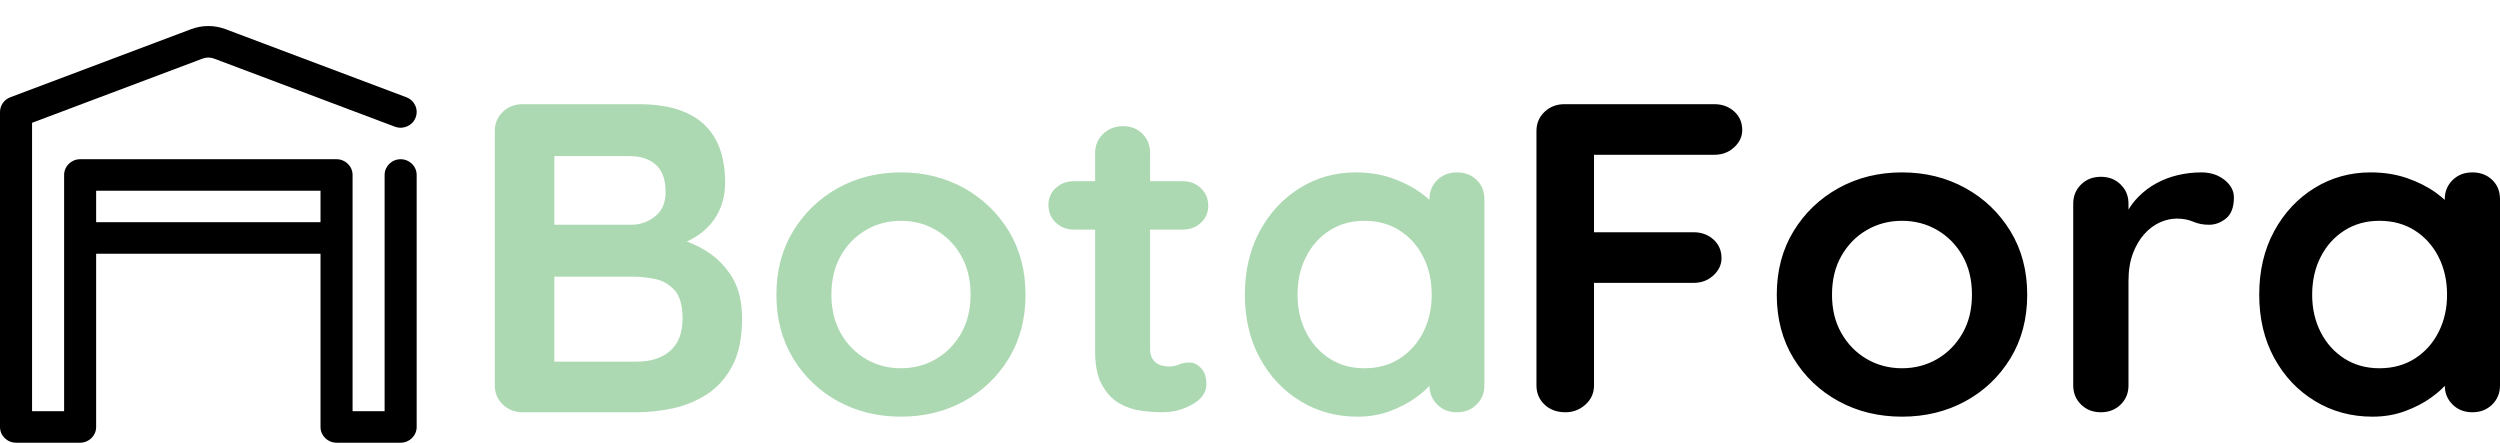
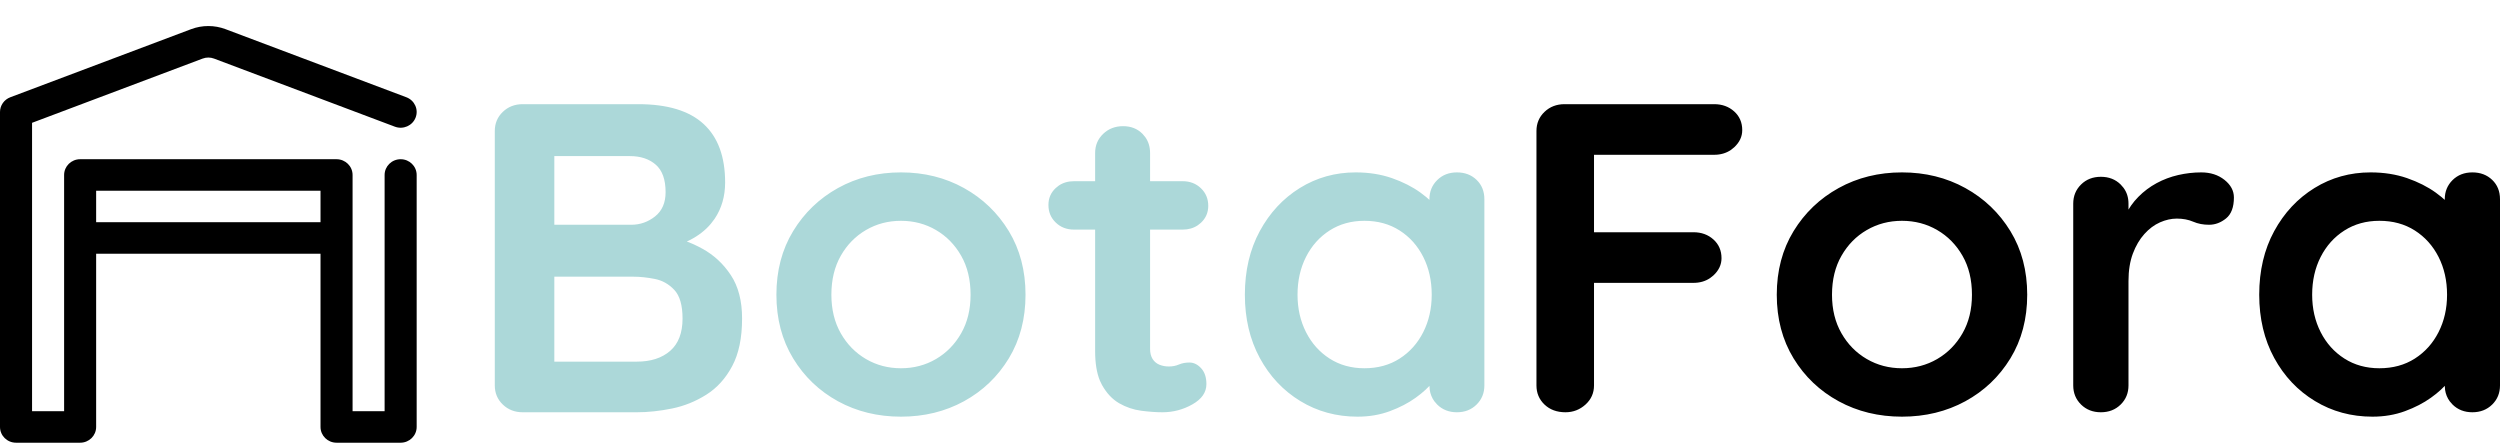
<svg xmlns="http://www.w3.org/2000/svg" width="96" height="17" viewBox="0 0 96 17" fill="none">
  <path fill-rule="evenodd" clip-rule="evenodd" d="M3.692 9.743V16.395C3.692 16.729 3.417 17 3.077 17H0.615C0.275 17 0 16.729 0 16.395V4.3C0 4.05 0.157 3.825 0.395 3.735C0.395 3.735 5.749 1.719 7.339 1.12C7.765 0.96 8.235 0.96 8.661 1.12C10.251 1.719 15.605 3.735 15.605 3.735C15.922 3.855 16.081 4.205 15.959 4.516C15.838 4.828 15.482 4.984 15.164 4.865C15.164 4.865 9.811 2.849 8.22 2.25C8.078 2.196 7.922 2.196 7.78 2.25L1.231 4.716V15.79H2.462V6.719C2.462 6.385 2.737 6.114 3.077 6.114H12.923C13.263 6.114 13.539 6.385 13.539 6.719V15.79H14.769V6.719C14.769 6.385 15.045 6.114 15.385 6.114C15.724 6.114 16 6.385 16 6.719V16.395C16 16.729 15.724 17 15.385 17H12.923C12.583 17 12.308 16.729 12.308 16.395V9.743H3.692ZM12.308 8.533V7.324H3.692V8.533H12.308Z" fill="black" />
-   <path fill-rule="evenodd" clip-rule="evenodd" d="M25.805 15.687C25.336 15.783 24.885 15.831 24.451 15.831H20.073C19.768 15.831 19.513 15.732 19.308 15.535C19.103 15.338 19 15.093 19 14.8V5.031C19 4.738 19.103 4.493 19.308 4.296C19.513 4.099 19.768 4 20.073 4H24.504C25.629 4 26.468 4.254 27.018 4.761C27.57 5.268 27.845 6.017 27.845 7.008C27.845 7.538 27.71 8.003 27.441 8.403L27.295 8.595C27.087 8.842 26.821 9.049 26.498 9.215L26.374 9.273L26.642 9.384C26.754 9.436 26.865 9.492 26.974 9.552C27.414 9.794 27.778 10.132 28.065 10.566C28.352 11 28.496 11.555 28.496 12.231C28.496 12.975 28.37 13.583 28.117 14.056C27.866 14.53 27.534 14.896 27.124 15.155C26.714 15.414 26.274 15.591 25.805 15.687ZM24.187 5.994H21.286V8.631H24.24C24.58 8.631 24.885 8.524 25.155 8.31C25.424 8.096 25.559 7.786 25.559 7.38C25.559 6.896 25.433 6.544 25.181 6.324C24.929 6.104 24.598 5.994 24.187 5.994ZM21.286 10.625H24.328C24.574 10.625 24.844 10.653 25.137 10.71C25.43 10.766 25.682 10.907 25.893 11.132C26.104 11.358 26.21 11.724 26.21 12.231C26.21 12.783 26.051 13.197 25.735 13.473C25.418 13.749 24.99 13.887 24.451 13.887H21.286V10.625ZM37.015 15.409C36.294 15.803 35.488 16 34.597 16C33.706 16 32.901 15.803 32.179 15.409C31.459 15.014 30.884 14.465 30.456 13.761C30.028 13.056 29.814 12.242 29.814 11.318C29.814 10.394 30.028 9.58 30.456 8.876C30.884 8.172 31.459 7.62 32.179 7.22C32.901 6.82 33.706 6.62 34.597 6.62C35.488 6.62 36.294 6.82 37.015 7.22C37.736 7.62 38.311 8.172 38.739 8.876C39.166 9.58 39.38 10.394 39.38 11.318C39.38 12.242 39.166 13.056 38.739 13.761C38.311 14.465 37.736 15.014 37.015 15.409ZM34.597 14.141C34.105 14.141 33.657 14.023 33.252 13.786C32.848 13.549 32.525 13.22 32.285 12.797C32.045 12.375 31.925 11.882 31.925 11.318C31.925 10.744 32.045 10.245 32.285 9.823C32.525 9.4 32.848 9.07 33.252 8.834C33.657 8.597 34.105 8.479 34.597 8.479C35.09 8.479 35.538 8.597 35.943 8.834C36.347 9.07 36.669 9.4 36.91 9.823C37.15 10.245 37.27 10.744 37.27 11.318C37.27 11.882 37.15 12.375 36.91 12.797C36.669 13.22 36.347 13.549 35.943 13.786C35.538 14.023 35.09 14.141 34.597 14.141ZM45.79 15.527C45.432 15.73 45.048 15.831 44.638 15.831C44.392 15.831 44.119 15.811 43.821 15.772C43.522 15.732 43.24 15.637 42.976 15.485C42.713 15.332 42.493 15.099 42.317 14.783L42.236 14.616C42.114 14.32 42.053 13.942 42.053 13.482V8.817H41.244C40.963 8.817 40.728 8.727 40.541 8.546C40.353 8.366 40.26 8.141 40.26 7.87C40.26 7.611 40.353 7.394 40.541 7.22L40.659 7.125C40.824 7.014 41.019 6.958 41.244 6.958H42.053V5.876C42.053 5.583 42.156 5.338 42.361 5.141C42.566 4.944 42.821 4.845 43.126 4.845C43.431 4.845 43.68 4.944 43.873 5.141L43.978 5.265C44.102 5.438 44.163 5.642 44.163 5.876V6.958H45.412C45.693 6.958 45.928 7.048 46.115 7.228C46.303 7.408 46.397 7.634 46.397 7.904C46.397 8.163 46.303 8.38 46.115 8.555L45.997 8.649C45.832 8.761 45.637 8.817 45.412 8.817H44.163V13.397C44.163 13.555 44.196 13.684 44.26 13.786C44.325 13.887 44.413 13.961 44.524 14.006C44.635 14.051 44.755 14.073 44.884 14.073C45.025 14.073 45.154 14.048 45.271 13.997C45.388 13.947 45.523 13.921 45.676 13.921C45.84 13.921 45.989 13.994 46.124 14.141C46.259 14.287 46.326 14.49 46.326 14.749C46.326 15.065 46.148 15.324 45.79 15.527ZM52.129 16C52.575 16 52.988 15.93 53.369 15.789C53.75 15.648 54.081 15.476 54.362 15.273C54.503 15.172 54.629 15.07 54.74 14.967L54.891 14.817L54.902 14.97C54.926 15.134 54.986 15.281 55.081 15.411L55.189 15.535C55.388 15.732 55.64 15.831 55.945 15.831C56.25 15.831 56.502 15.732 56.701 15.535C56.9 15.338 57 15.093 57 14.8V7.651C57 7.346 56.9 7.099 56.701 6.907C56.502 6.715 56.25 6.62 55.945 6.62C55.64 6.62 55.388 6.718 55.189 6.915C54.989 7.113 54.89 7.358 54.89 7.651V7.676L54.767 7.567L54.547 7.397C54.236 7.172 53.87 6.986 53.448 6.839C53.026 6.693 52.563 6.62 52.059 6.62C51.273 6.62 50.558 6.82 49.913 7.22C49.269 7.62 48.756 8.172 48.375 8.876C47.994 9.58 47.803 10.394 47.803 11.318C47.803 12.231 47.994 13.039 48.375 13.744C48.756 14.448 49.275 15 49.931 15.4C50.587 15.8 51.32 16 52.129 16ZM51.056 13.769C51.443 14.017 51.889 14.141 52.393 14.141C52.909 14.141 53.36 14.017 53.747 13.769C54.134 13.521 54.436 13.183 54.653 12.755C54.869 12.327 54.978 11.848 54.978 11.318C54.978 10.777 54.869 10.293 54.653 9.865C54.436 9.437 54.134 9.099 53.747 8.851C53.36 8.603 52.909 8.479 52.393 8.479C51.889 8.479 51.443 8.603 51.056 8.851C50.67 9.099 50.368 9.437 50.151 9.865C49.934 10.293 49.825 10.777 49.825 11.318C49.825 11.848 49.934 12.327 50.151 12.755C50.368 13.183 50.67 13.521 51.056 13.769Z" fill="#ACD9B2" />
+   <path fill-rule="evenodd" clip-rule="evenodd" d="M25.805 15.687C25.336 15.783 24.885 15.831 24.451 15.831H20.073C19.768 15.831 19.513 15.732 19.308 15.535C19.103 15.338 19 15.093 19 14.8V5.031C19 4.738 19.103 4.493 19.308 4.296C19.513 4.099 19.768 4 20.073 4H24.504C25.629 4 26.468 4.254 27.018 4.761C27.57 5.268 27.845 6.017 27.845 7.008C27.845 7.538 27.71 8.003 27.441 8.403L27.295 8.595C27.087 8.842 26.821 9.049 26.498 9.215L26.374 9.273L26.642 9.384C26.754 9.436 26.865 9.492 26.974 9.552C27.414 9.794 27.778 10.132 28.065 10.566C28.352 11 28.496 11.555 28.496 12.231C28.496 12.975 28.37 13.583 28.117 14.056C27.866 14.53 27.534 14.896 27.124 15.155C26.714 15.414 26.274 15.591 25.805 15.687ZM24.187 5.994H21.286V8.631H24.24C24.58 8.631 24.885 8.524 25.155 8.31C25.424 8.096 25.559 7.786 25.559 7.38C25.559 6.896 25.433 6.544 25.181 6.324C24.929 6.104 24.598 5.994 24.187 5.994ZM21.286 10.625H24.328C24.574 10.625 24.844 10.653 25.137 10.71C25.43 10.766 25.682 10.907 25.893 11.132C26.104 11.358 26.21 11.724 26.21 12.231C26.21 12.783 26.051 13.197 25.735 13.473C25.418 13.749 24.99 13.887 24.451 13.887H21.286V10.625ZM37.015 15.409C36.294 15.803 35.488 16 34.597 16C33.706 16 32.901 15.803 32.179 15.409C31.459 15.014 30.884 14.465 30.456 13.761C30.028 13.056 29.814 12.242 29.814 11.318C29.814 10.394 30.028 9.58 30.456 8.876C30.884 8.172 31.459 7.62 32.179 7.22C32.901 6.82 33.706 6.62 34.597 6.62C35.488 6.62 36.294 6.82 37.015 7.22C37.736 7.62 38.311 8.172 38.739 8.876C39.166 9.58 39.38 10.394 39.38 11.318C39.38 12.242 39.166 13.056 38.739 13.761C38.311 14.465 37.736 15.014 37.015 15.409ZM34.597 14.141C34.105 14.141 33.657 14.023 33.252 13.786C32.848 13.549 32.525 13.22 32.285 12.797C32.045 12.375 31.925 11.882 31.925 11.318C31.925 10.744 32.045 10.245 32.285 9.823C32.525 9.4 32.848 9.07 33.252 8.834C33.657 8.597 34.105 8.479 34.597 8.479C35.09 8.479 35.538 8.597 35.943 8.834C36.347 9.07 36.669 9.4 36.91 9.823C37.15 10.245 37.27 10.744 37.27 11.318C37.27 11.882 37.15 12.375 36.91 12.797C36.669 13.22 36.347 13.549 35.943 13.786C35.538 14.023 35.09 14.141 34.597 14.141ZM45.79 15.527C45.432 15.73 45.048 15.831 44.638 15.831C44.392 15.831 44.119 15.811 43.821 15.772C43.522 15.732 43.24 15.637 42.976 15.485C42.713 15.332 42.493 15.099 42.317 14.783L42.236 14.616C42.114 14.32 42.053 13.942 42.053 13.482V8.817H41.244C40.963 8.817 40.728 8.727 40.541 8.546C40.353 8.366 40.26 8.141 40.26 7.87C40.26 7.611 40.353 7.394 40.541 7.22L40.659 7.125C40.824 7.014 41.019 6.958 41.244 6.958H42.053V5.876C42.053 5.583 42.156 5.338 42.361 5.141C42.566 4.944 42.821 4.845 43.126 4.845C43.431 4.845 43.68 4.944 43.873 5.141L43.978 5.265C44.102 5.438 44.163 5.642 44.163 5.876V6.958H45.412C45.693 6.958 45.928 7.048 46.115 7.228C46.303 7.408 46.397 7.634 46.397 7.904C46.397 8.163 46.303 8.38 46.115 8.555L45.997 8.649C45.832 8.761 45.637 8.817 45.412 8.817H44.163V13.397C44.163 13.555 44.196 13.684 44.26 13.786C44.325 13.887 44.413 13.961 44.524 14.006C44.635 14.051 44.755 14.073 44.884 14.073C45.025 14.073 45.154 14.048 45.271 13.997C45.388 13.947 45.523 13.921 45.676 13.921C45.84 13.921 45.989 13.994 46.124 14.141C46.259 14.287 46.326 14.49 46.326 14.749C46.326 15.065 46.148 15.324 45.79 15.527ZM52.129 16C52.575 16 52.988 15.93 53.369 15.789C53.75 15.648 54.081 15.476 54.362 15.273C54.503 15.172 54.629 15.07 54.74 14.967L54.891 14.817L54.902 14.97C54.926 15.134 54.986 15.281 55.081 15.411L55.189 15.535C55.388 15.732 55.64 15.831 55.945 15.831C56.25 15.831 56.502 15.732 56.701 15.535C56.9 15.338 57 15.093 57 14.8V7.651C57 7.346 56.9 7.099 56.701 6.907C56.502 6.715 56.25 6.62 55.945 6.62C55.64 6.62 55.388 6.718 55.189 6.915C54.989 7.113 54.89 7.358 54.89 7.651V7.676L54.767 7.567L54.547 7.397C54.236 7.172 53.87 6.986 53.448 6.839C53.026 6.693 52.563 6.62 52.059 6.62C51.273 6.62 50.558 6.82 49.913 7.22C49.269 7.62 48.756 8.172 48.375 8.876C47.994 9.58 47.803 10.394 47.803 11.318C47.803 12.231 47.994 13.039 48.375 13.744C48.756 14.448 49.275 15 49.931 15.4C50.587 15.8 51.32 16 52.129 16ZM51.056 13.769C51.443 14.017 51.889 14.141 52.393 14.141C52.909 14.141 53.36 14.017 53.747 13.769C54.134 13.521 54.436 13.183 54.653 12.755C54.869 12.327 54.978 11.848 54.978 11.318C54.978 10.777 54.869 10.293 54.653 9.865C54.436 9.437 54.134 9.099 53.747 8.851C53.36 8.603 52.909 8.479 52.393 8.479C51.889 8.479 51.443 8.603 51.056 8.851C50.67 9.099 50.368 9.437 50.151 9.865C49.934 10.293 49.825 10.777 49.825 11.318C49.825 11.848 49.934 12.327 50.151 12.755C50.368 13.183 50.67 13.521 51.056 13.769Z" fill="#acd8d9" />
  <path fill-rule="evenodd" clip-rule="evenodd" d="M60.883 15.535C60.665 15.732 60.408 15.831 60.114 15.831C59.784 15.831 59.516 15.732 59.309 15.535C59.103 15.338 59 15.093 59 14.8V5.031C59 4.738 59.103 4.493 59.309 4.296C59.516 4.099 59.772 4 60.078 4H65.824C66.13 4 66.386 4.093 66.593 4.279C66.799 4.465 66.902 4.704 66.902 4.997C66.902 5.245 66.799 5.465 66.593 5.656L66.463 5.76C66.282 5.882 66.069 5.944 65.824 5.944H61.21V8.918H65.028C65.335 8.918 65.591 9.011 65.797 9.197C66.003 9.383 66.106 9.623 66.106 9.915C66.106 10.163 66.003 10.383 65.797 10.575L65.667 10.678C65.486 10.801 65.273 10.862 65.028 10.862H61.21V14.8C61.21 15.093 61.101 15.338 60.883 15.535ZM75.467 15.409C74.742 15.803 73.932 16 73.036 16C72.141 16 71.33 15.803 70.606 15.409C69.881 15.014 69.303 14.465 68.873 13.761C68.443 13.056 68.228 12.242 68.228 11.318C68.228 10.394 68.443 9.58 68.873 8.876C69.303 8.172 69.881 7.62 70.606 7.22C71.33 6.82 72.141 6.62 73.036 6.62C73.932 6.62 74.742 6.82 75.467 7.22C76.192 7.62 76.769 8.172 77.2 8.876C77.63 9.58 77.845 10.394 77.845 11.318C77.845 12.242 77.63 13.056 77.2 13.761C76.769 14.465 76.192 15.014 75.467 15.409ZM73.036 14.141C72.541 14.141 72.091 14.023 71.684 13.786C71.277 13.549 70.953 13.22 70.712 12.797C70.47 12.375 70.349 11.882 70.349 11.318C70.349 10.744 70.47 10.245 70.712 9.823C70.953 9.4 71.277 9.07 71.684 8.834C72.091 8.597 72.541 8.479 73.036 8.479C73.531 8.479 73.982 8.597 74.389 8.834C74.795 9.07 75.119 9.4 75.361 9.823C75.603 10.245 75.723 10.744 75.723 11.318C75.723 11.882 75.603 12.375 75.361 12.797C75.119 13.22 74.795 13.549 74.389 13.786C73.982 14.023 73.531 14.141 73.036 14.141ZM81.433 15.535C81.233 15.732 80.98 15.831 80.673 15.831C80.367 15.831 80.113 15.732 79.913 15.535C79.713 15.338 79.612 15.093 79.612 14.8V7.82C79.612 7.527 79.713 7.282 79.913 7.085C80.113 6.887 80.367 6.789 80.673 6.789C80.98 6.789 81.233 6.887 81.433 7.085L81.541 7.209C81.67 7.382 81.734 7.585 81.734 7.82V8.048L81.833 7.894C81.917 7.774 82.011 7.662 82.114 7.558C82.32 7.349 82.553 7.175 82.812 7.034C83.072 6.893 83.349 6.789 83.643 6.721C83.938 6.654 84.232 6.62 84.527 6.62C84.881 6.62 85.178 6.715 85.42 6.907C85.661 7.099 85.782 7.324 85.782 7.583C85.782 7.955 85.682 8.223 85.482 8.386C85.281 8.549 85.063 8.631 84.828 8.631C84.604 8.631 84.4 8.592 84.218 8.513C84.035 8.434 83.826 8.394 83.59 8.394C83.378 8.394 83.163 8.442 82.945 8.538C82.727 8.634 82.526 8.783 82.344 8.986C82.161 9.189 82.014 9.439 81.902 9.738C81.79 10.037 81.734 10.389 81.734 10.794V14.8C81.734 15.093 81.634 15.338 81.433 15.535ZM91.103 16C91.551 16 91.966 15.93 92.35 15.789C92.733 15.648 93.066 15.476 93.348 15.273C93.49 15.172 93.616 15.07 93.728 14.967L93.88 14.817L93.891 14.97C93.915 15.134 93.975 15.281 94.071 15.411L94.179 15.535C94.379 15.732 94.633 15.831 94.939 15.831C95.246 15.831 95.499 15.732 95.7 15.535C95.9 15.338 96 15.093 96 14.8V7.651C96 7.346 95.9 7.099 95.7 6.907C95.499 6.715 95.246 6.62 94.939 6.62C94.633 6.62 94.379 6.718 94.179 6.915C93.979 7.113 93.879 7.358 93.879 7.651V7.676L93.755 7.567L93.534 7.397C93.222 7.172 92.853 6.986 92.429 6.839C92.005 6.693 91.539 6.62 91.032 6.62C90.243 6.62 89.524 6.82 88.876 7.22C88.228 7.62 87.712 8.172 87.329 8.876C86.946 9.58 86.754 10.394 86.754 11.318C86.754 12.231 86.946 13.039 87.329 13.744C87.712 14.448 88.234 15 88.894 15.4C89.553 15.8 90.29 16 91.103 16ZM90.025 13.769C90.414 14.017 90.862 14.141 91.368 14.141C91.887 14.141 92.341 14.017 92.73 13.769C93.118 13.521 93.422 13.183 93.64 12.755C93.858 12.327 93.967 11.848 93.967 11.318C93.967 10.777 93.858 10.293 93.64 9.865C93.422 9.437 93.118 9.099 92.73 8.851C92.341 8.603 91.887 8.479 91.368 8.479C90.862 8.479 90.414 8.603 90.025 8.851C89.636 9.099 89.332 9.437 89.114 9.865C88.896 10.293 88.787 10.777 88.787 11.318C88.787 11.848 88.896 12.327 89.114 12.755C89.332 13.183 89.636 13.521 90.025 13.769Z" fill="black" />
</svg>
